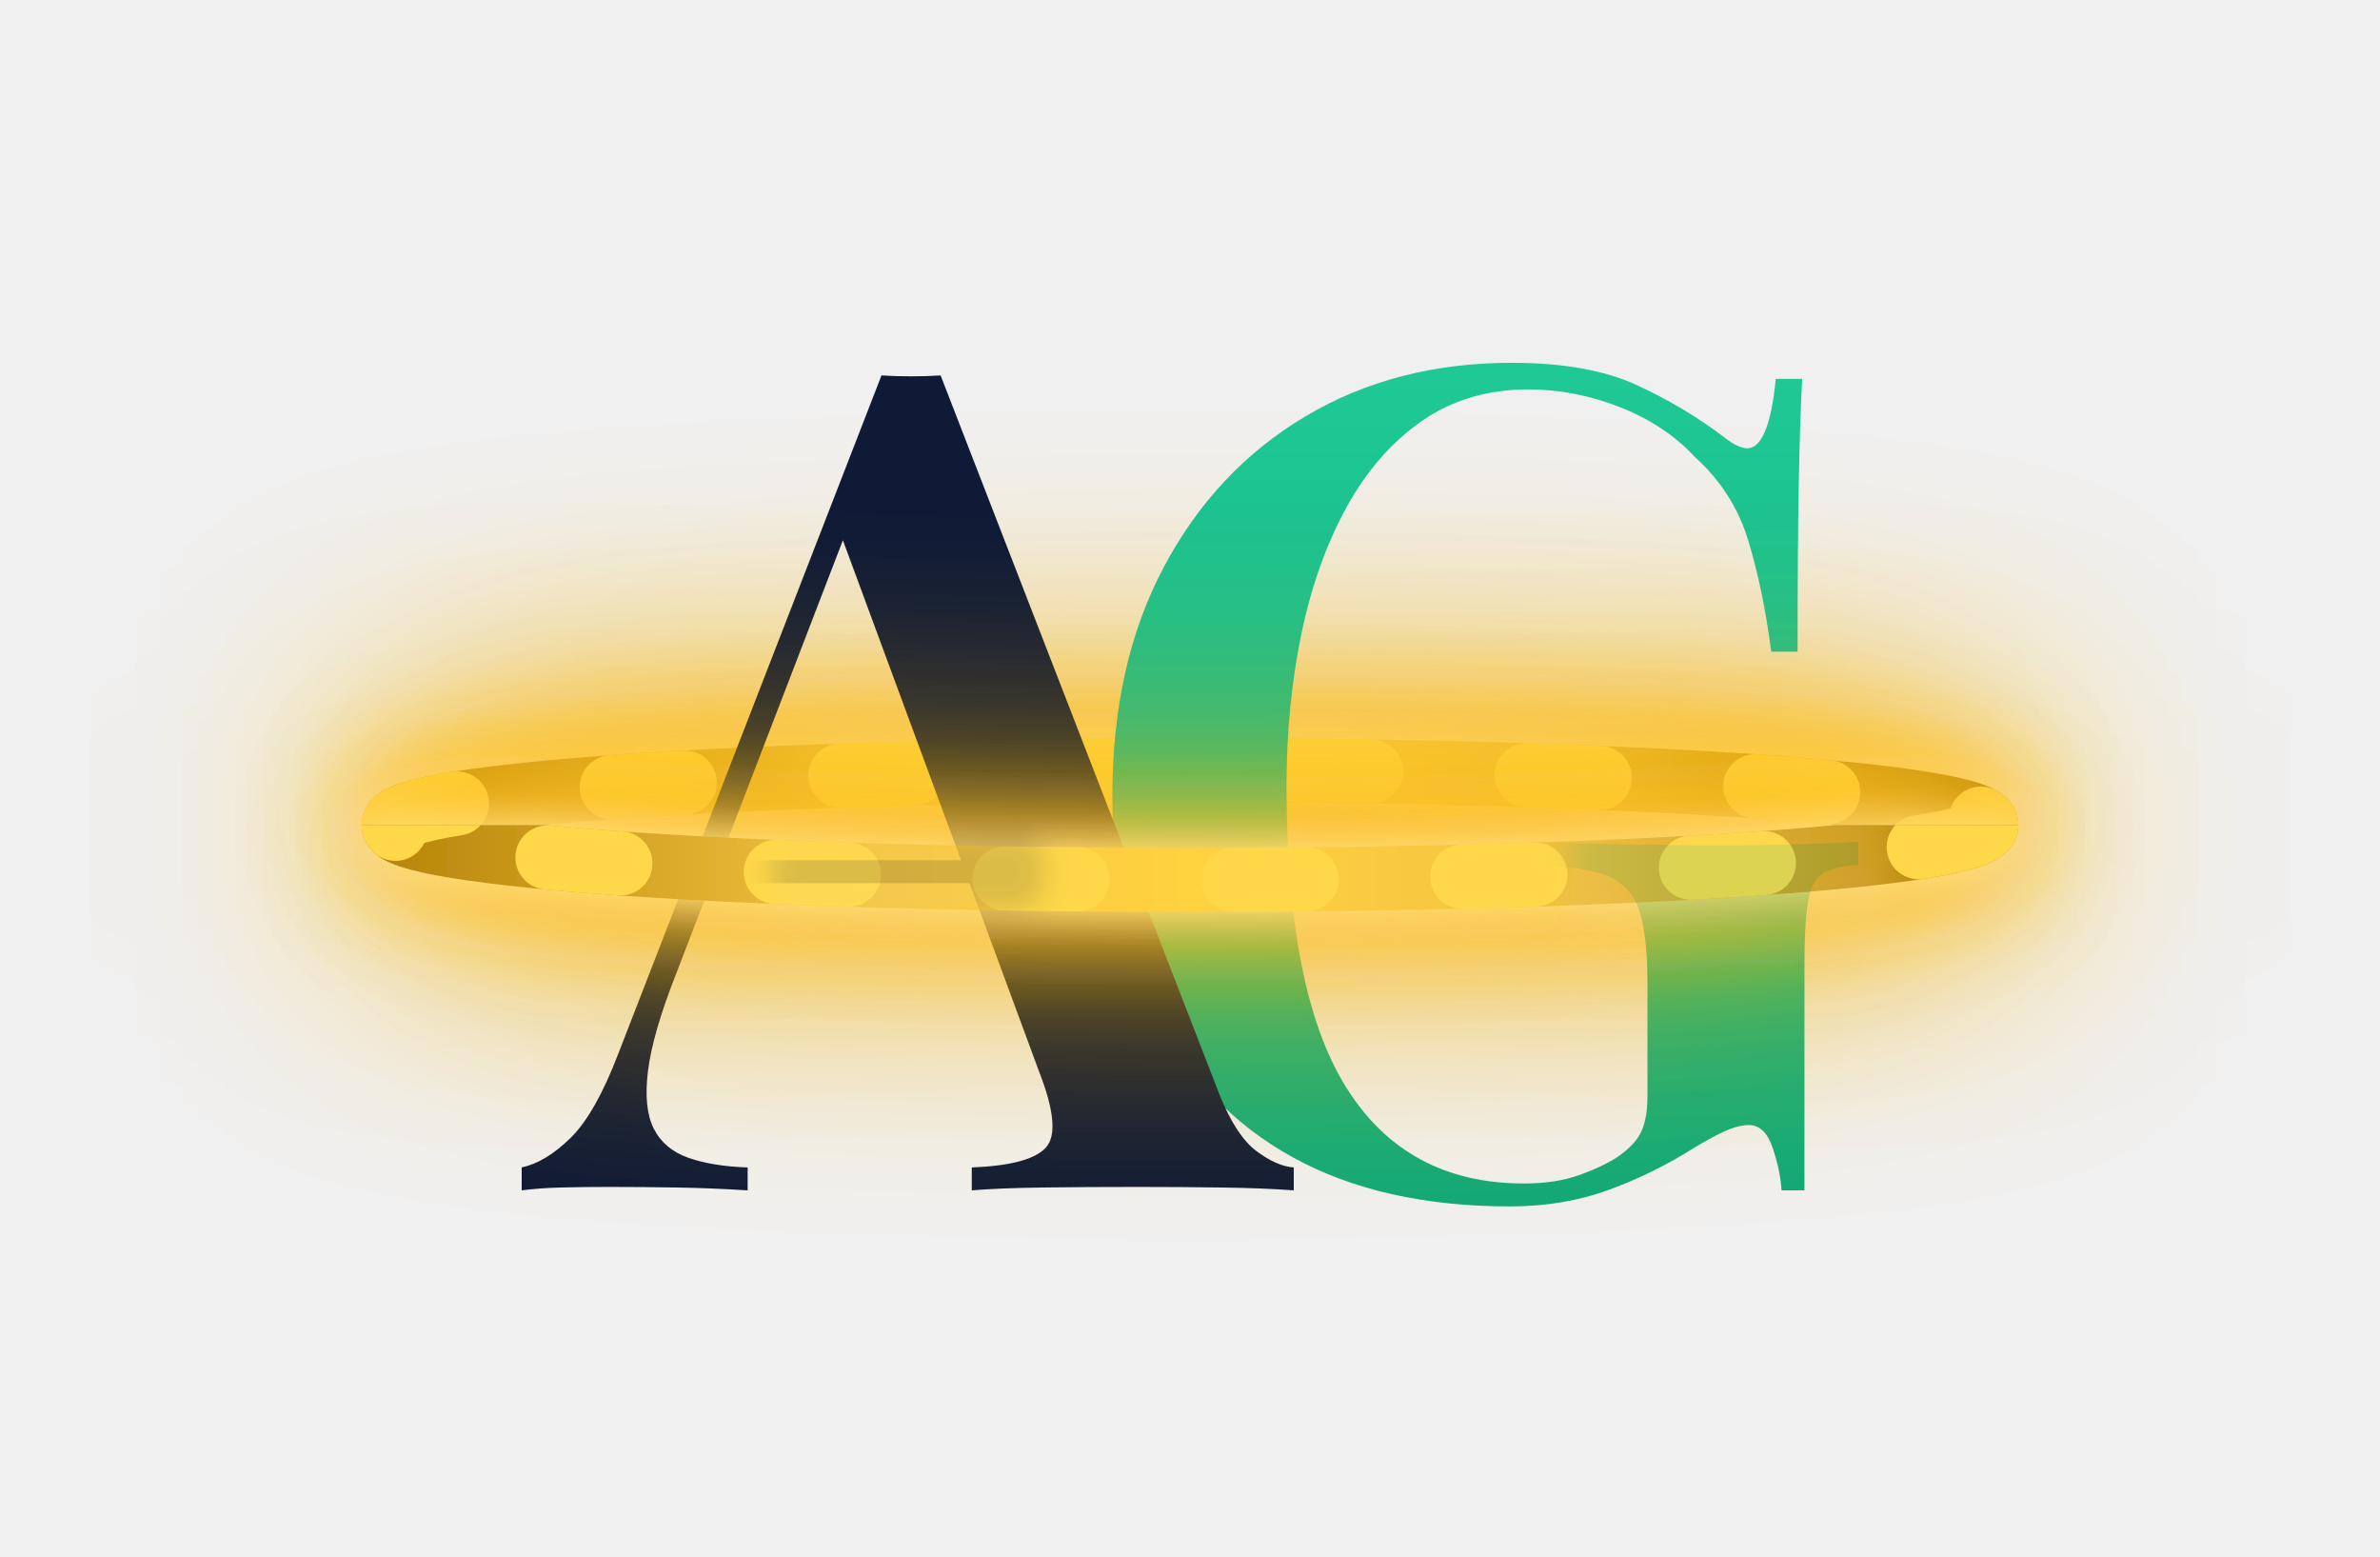
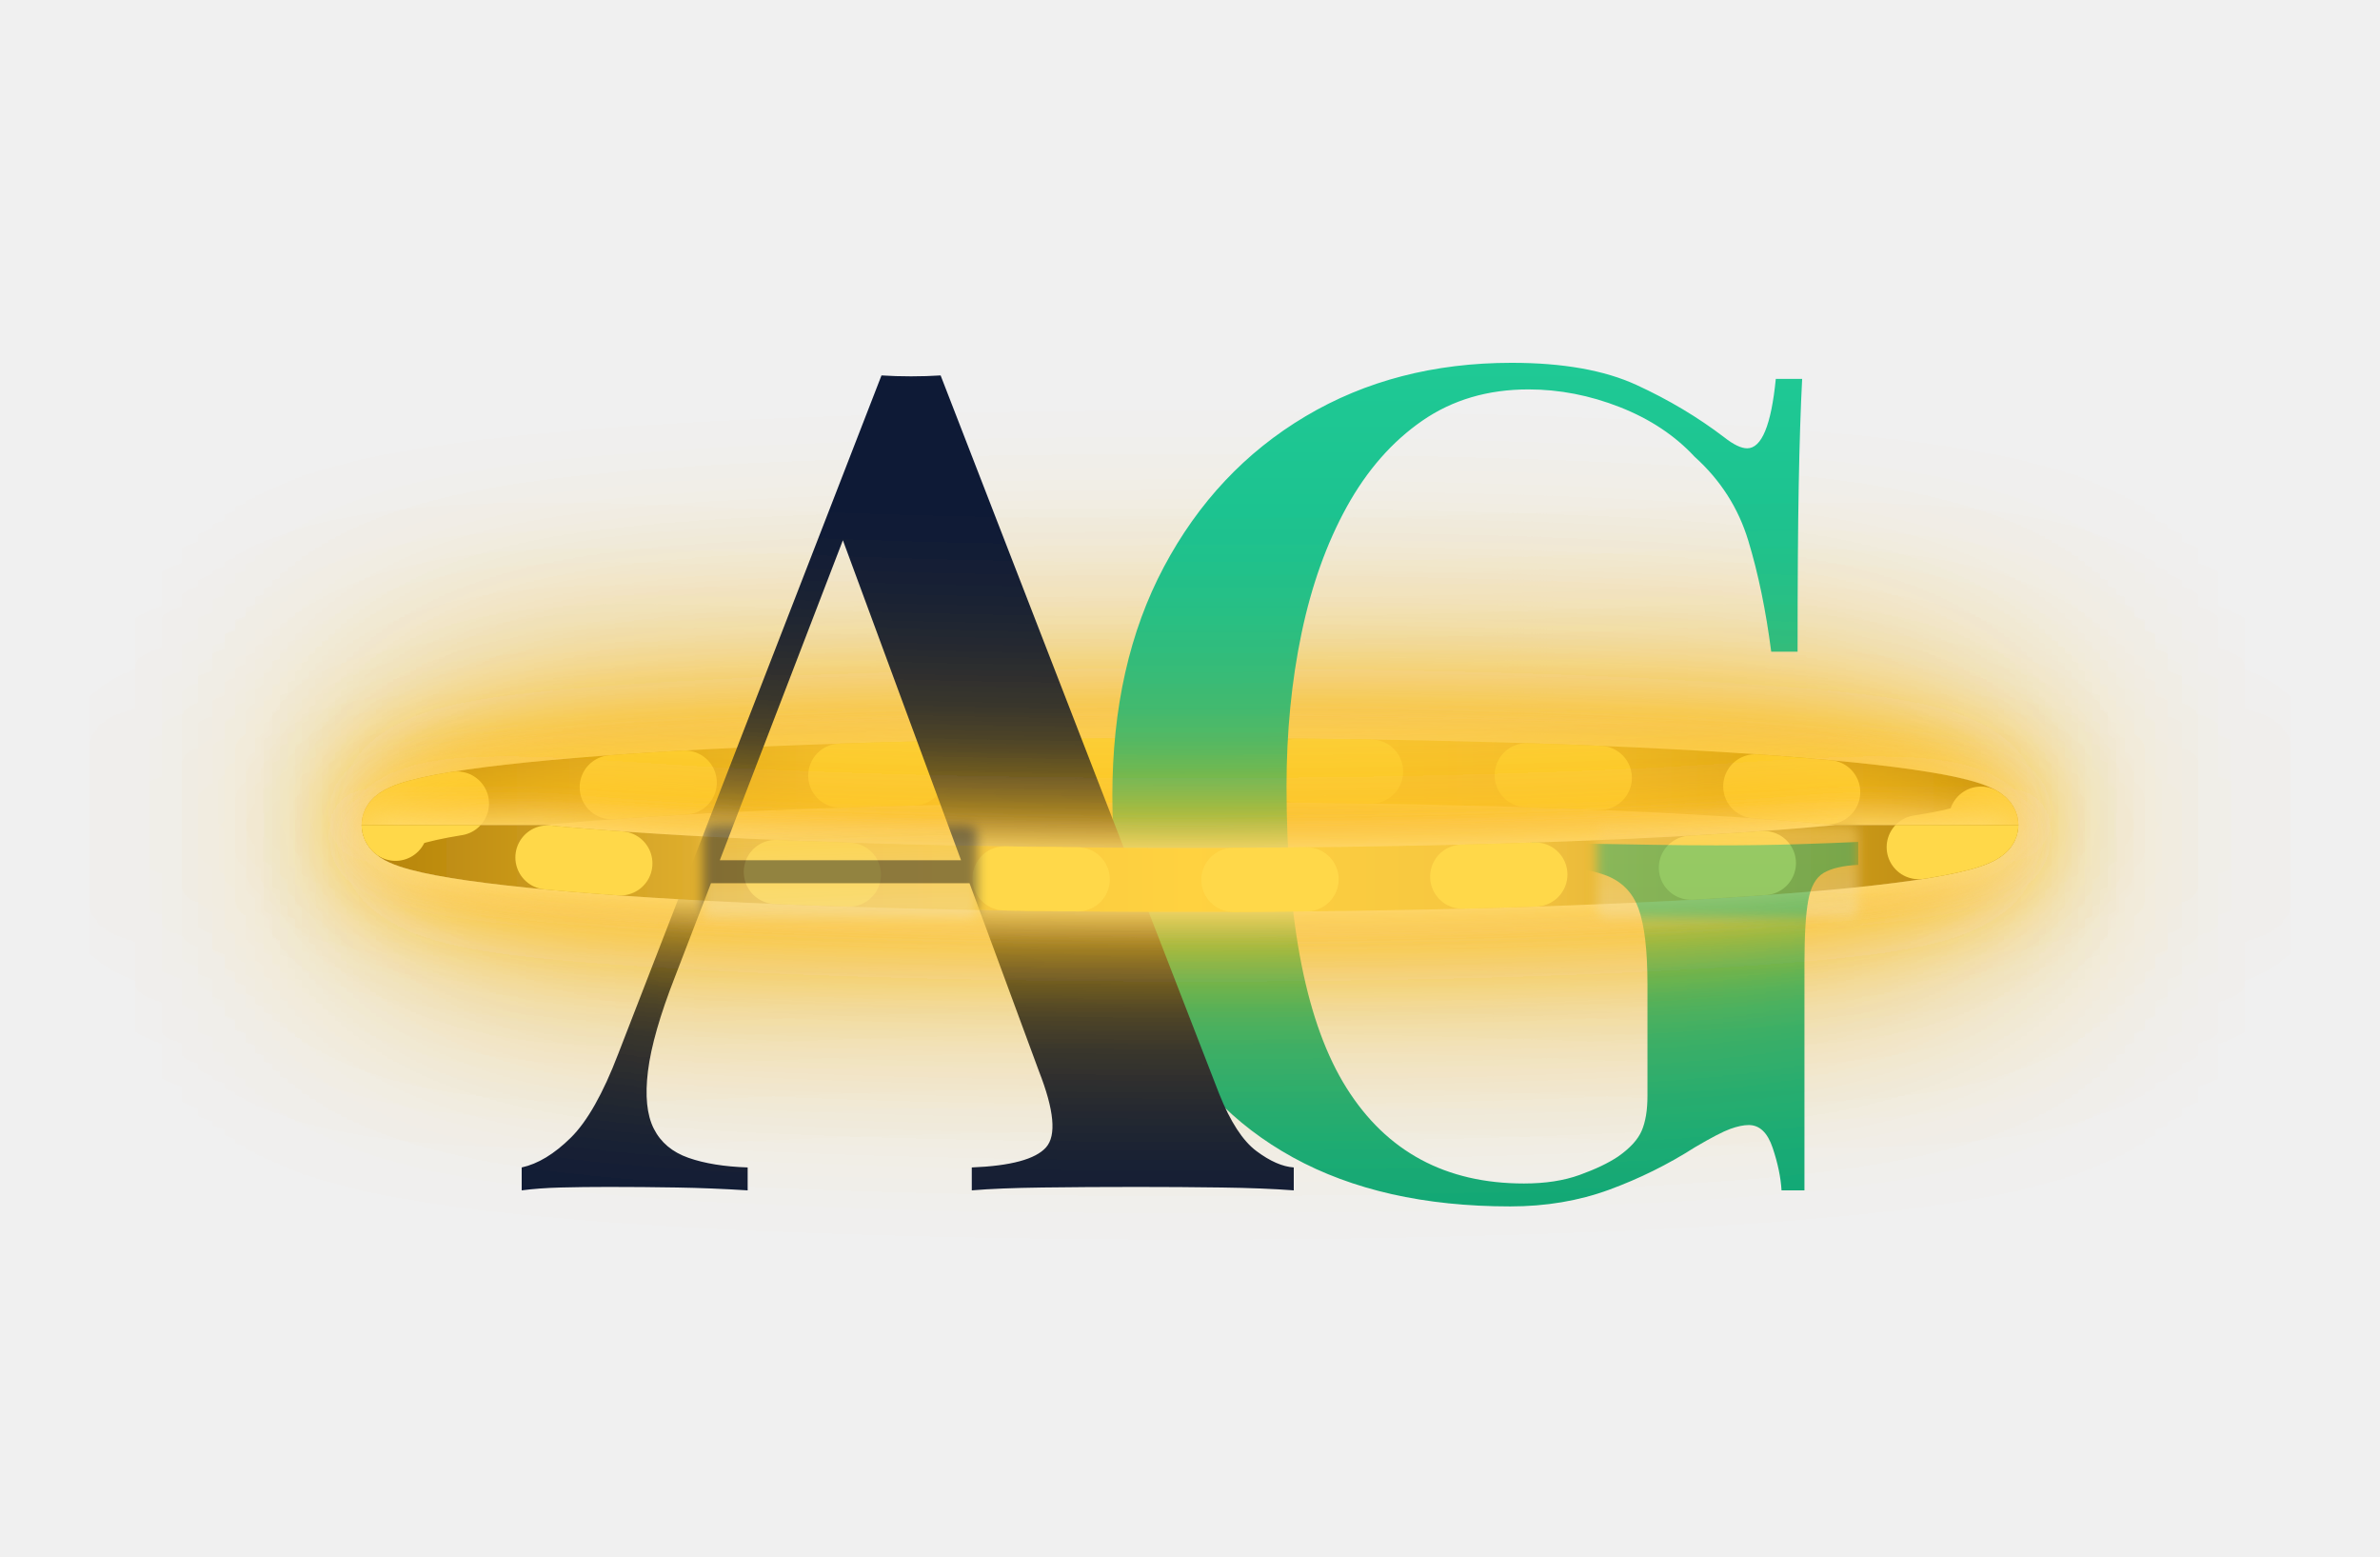
<svg xmlns="http://www.w3.org/2000/svg" viewBox="-50 -20 520 340" width="520" height="340" role="img" aria-labelledby="t">
  <defs>
    <linearGradient id="gen-green" x1="0" y1="0" x2="0" y2="1">
      <stop offset="0" stop-color="#1FC995" />
      <stop offset="1" stop-color="#0FA877" />
    </linearGradient>
    <linearGradient id="gold" x1="0" y1="0" x2="1" y2="0">
      <stop offset="0" stop-color="#B8860B" />
      <stop offset="0.3" stop-color="#F5C542" />
      <stop offset="0.5" stop-color="#FFD23F" />
      <stop offset="0.7" stop-color="#F5C542" />
      <stop offset="1" stop-color="#B8860B" />
    </linearGradient>
    <filter id="glow" filterUnits="userSpaceOnUse" x="-60" y="-60" width="540" height="420">
      <feGaussianBlur in="SourceAlpha" stdDeviation="4" result="a1" />
      <feFlood flood-color="#FFE27A" />
      <feComposite in2="a1" operator="in" result="core" />
      <feGaussianBlur in="SourceAlpha" stdDeviation="12" result="a2" />
      <feComponentTransfer in="a2" result="a2b">
        <feFuncA type="linear" slope="1.8" />
      </feComponentTransfer>
      <feFlood flood-color="#FFC21A" />
      <feComposite in2="a2b" operator="in" result="bloom" />
      <feGaussianBlur in="SourceAlpha" stdDeviation="30" result="a3" />
      <feComponentTransfer in="a3" result="a3b">
        <feFuncA type="linear" slope="2.2" />
      </feComponentTransfer>
      <feFlood flood-color="#F5B000" />
      <feComposite in2="a3b" operator="in" result="spill" />
      <feMerge>
        <feMergeNode in="spill" />
        <feMergeNode in="bloom" />
        <feMergeNode in="core" />
        <feMergeNode in="SourceGraphic" />
      </feMerge>
    </filter>
    <filter id="soft" x="-50%" y="-50%" width="200%" height="200%">
-       <feGaussianBlur stdDeviation="3" />
+       <feGaussianBlur stdDeviation="1.2" />
    </filter>
    <clipPath id="back-half">
      <rect x="-60" y="-60" width="540" height="220.2" />
    </clipPath>
    <clipPath id="front-half">
      <rect x="-60" y="160.2" width="540" height="199.8" />
    </clipPath>
    <mask id="midline-lighten" maskUnits="userSpaceOnUse" x="-60" y="-60" width="540" height="420">
      <rect x="-60" y="-60" width="540" height="420" fill="#fff" />
-       <g fill="#000" fill-opacity="0.15" filter="url(#soft)">
-         <rect x="118.3" y="161.9" width="60.0" height="16.9" rx="6" />
-         <rect x="293.0" y="158.7" width="69.0" height="23.5" rx="6" />
+       <g fill="#000" fill-opacity="0.45" filter="url(#soft)">
+         <rect x="103.6" y="160.4" width="59.9" height="20.0" rx="2" />
+         <rect x="299.0" y="160.4" width="57.0" height="20.0" rx="2" />
      </g>
    </mask>
    <ellipse id="ring" cx="210.0" cy="160.2" rx="174.0" ry="12" pathLength="100" />
  </defs>
  <style>
    .aura { fill: #0E1A36; }
    .base  { fill: none; stroke: url(#gold); stroke-width: 14; }
    .glint { fill: none; stroke: #FFD84A; stroke-width: 14; stroke-linecap: round;
             stroke-dasharray: 16 34; animation: spin 3s linear infinite; }
    @keyframes spin { to { stroke-dashoffset: -100; } }
    @media (prefers-reduced-motion: reduce) { .glint { animation: none; } }
  </style>
  <g>
    <g filter="url(#glow)">
      <g clip-path="url(#back-half)">
        <use href="#ring" class="base" />
        <use href="#ring" class="glint" />
      </g>
    </g>
    <path fill="url(#gen-green)" d="M280.26 59.246Q297.033 59.246 307.548 64.078Q318.063 68.91 326.725 75.519Q329.779 77.922 331.732 77.922Q336.489 77.922 337.991 62.751H343.749Q343.248 72.314 342.998 86.034Q342.747 99.753 342.747 122.335H336.989Q335.237 108.816 331.982 98.101Q328.728 87.385 320.266 79.775Q313.807 72.815 303.943 68.935Q294.079 65.054 283.965 65.054Q270.646 65.054 260.757 71.889Q250.869 78.724 244.259 90.69Q237.65 102.657 234.371 118.304Q231.091 133.951 231.091 151.726Q231.091 196.789 244.209 217.644Q257.328 238.498 282.963 238.498Q289.973 238.498 295.155 236.62Q300.337 234.743 303.492 232.64Q307.447 229.886 308.699 226.957Q309.951 224.028 309.951 219.371V194.937Q309.951 183.871 307.998 178.464Q306.045 173.056 300.613 171.103Q295.18 169.15 284.665 168.9V163.893Q289.672 164.143 296.582 164.269Q303.492 164.394 311.078 164.519Q318.663 164.644 324.972 164.644Q334.736 164.644 342.772 164.394Q350.809 164.143 356.016 163.893V168.9Q351.009 169.15 348.456 170.653Q345.902 172.155 345.076 176.661Q344.25 181.167 344.25 190.43V240.0H339.243Q338.992 235.744 337.315 230.737Q335.638 225.73 332.083 225.73Q330.38 225.73 328.027 226.581Q325.673 227.432 320.316 230.587Q311.453 236.245 301.539 239.875Q291.625 243.505 279.959 243.505Q251.97 243.505 232.517 232.815Q213.065 222.125 203.051 201.997Q193.037 181.868 193.037 153.779Q193.037 124.988 204.303 103.809Q215.568 82.629 235.221 70.938Q254.874 59.246 280.26 59.246Z" />
    <path class="aura" d="M155.513 62.0 216.398 218.97Q220.054 228.083 224.51 231.413Q228.966 234.743 232.671 234.993V240.0Q226.062 239.499 216.899 239.374Q207.736 239.249 198.373 239.249Q187.407 239.249 177.794 239.374Q168.18 239.499 162.322 240.0V234.993Q175.09 234.492 178.544 230.612Q181.999 226.731 176.992 213.963L133.031 94.947L137.437 89.489L97.481 193.334Q92.574 205.852 91.573 213.938Q90.571 222.025 92.849 226.531Q95.128 231.037 100.41 232.89Q105.693 234.743 113.353 234.993V240.0Q105.442 239.499 97.907 239.374Q90.371 239.249 82.96 239.249Q77.303 239.249 72.521 239.374Q67.739 239.499 63.984 240.0V234.993Q69.291 233.841 74.699 228.509Q80.106 223.176 85.063 210.208L142.594 62.0Q145.599 62.2 149.054 62.2Q152.509 62.2 155.513 62.0ZM177.343 167.899V172.906H102.738L105.242 167.899Z" />
    <g mask="url(#midline-lighten)">
      <g filter="url(#glow)">
        <g clip-path="url(#front-half)">
          <use href="#ring" class="base" />
          <use href="#ring" class="glint" />
        </g>
      </g>
    </g>
  </g>
</svg>
